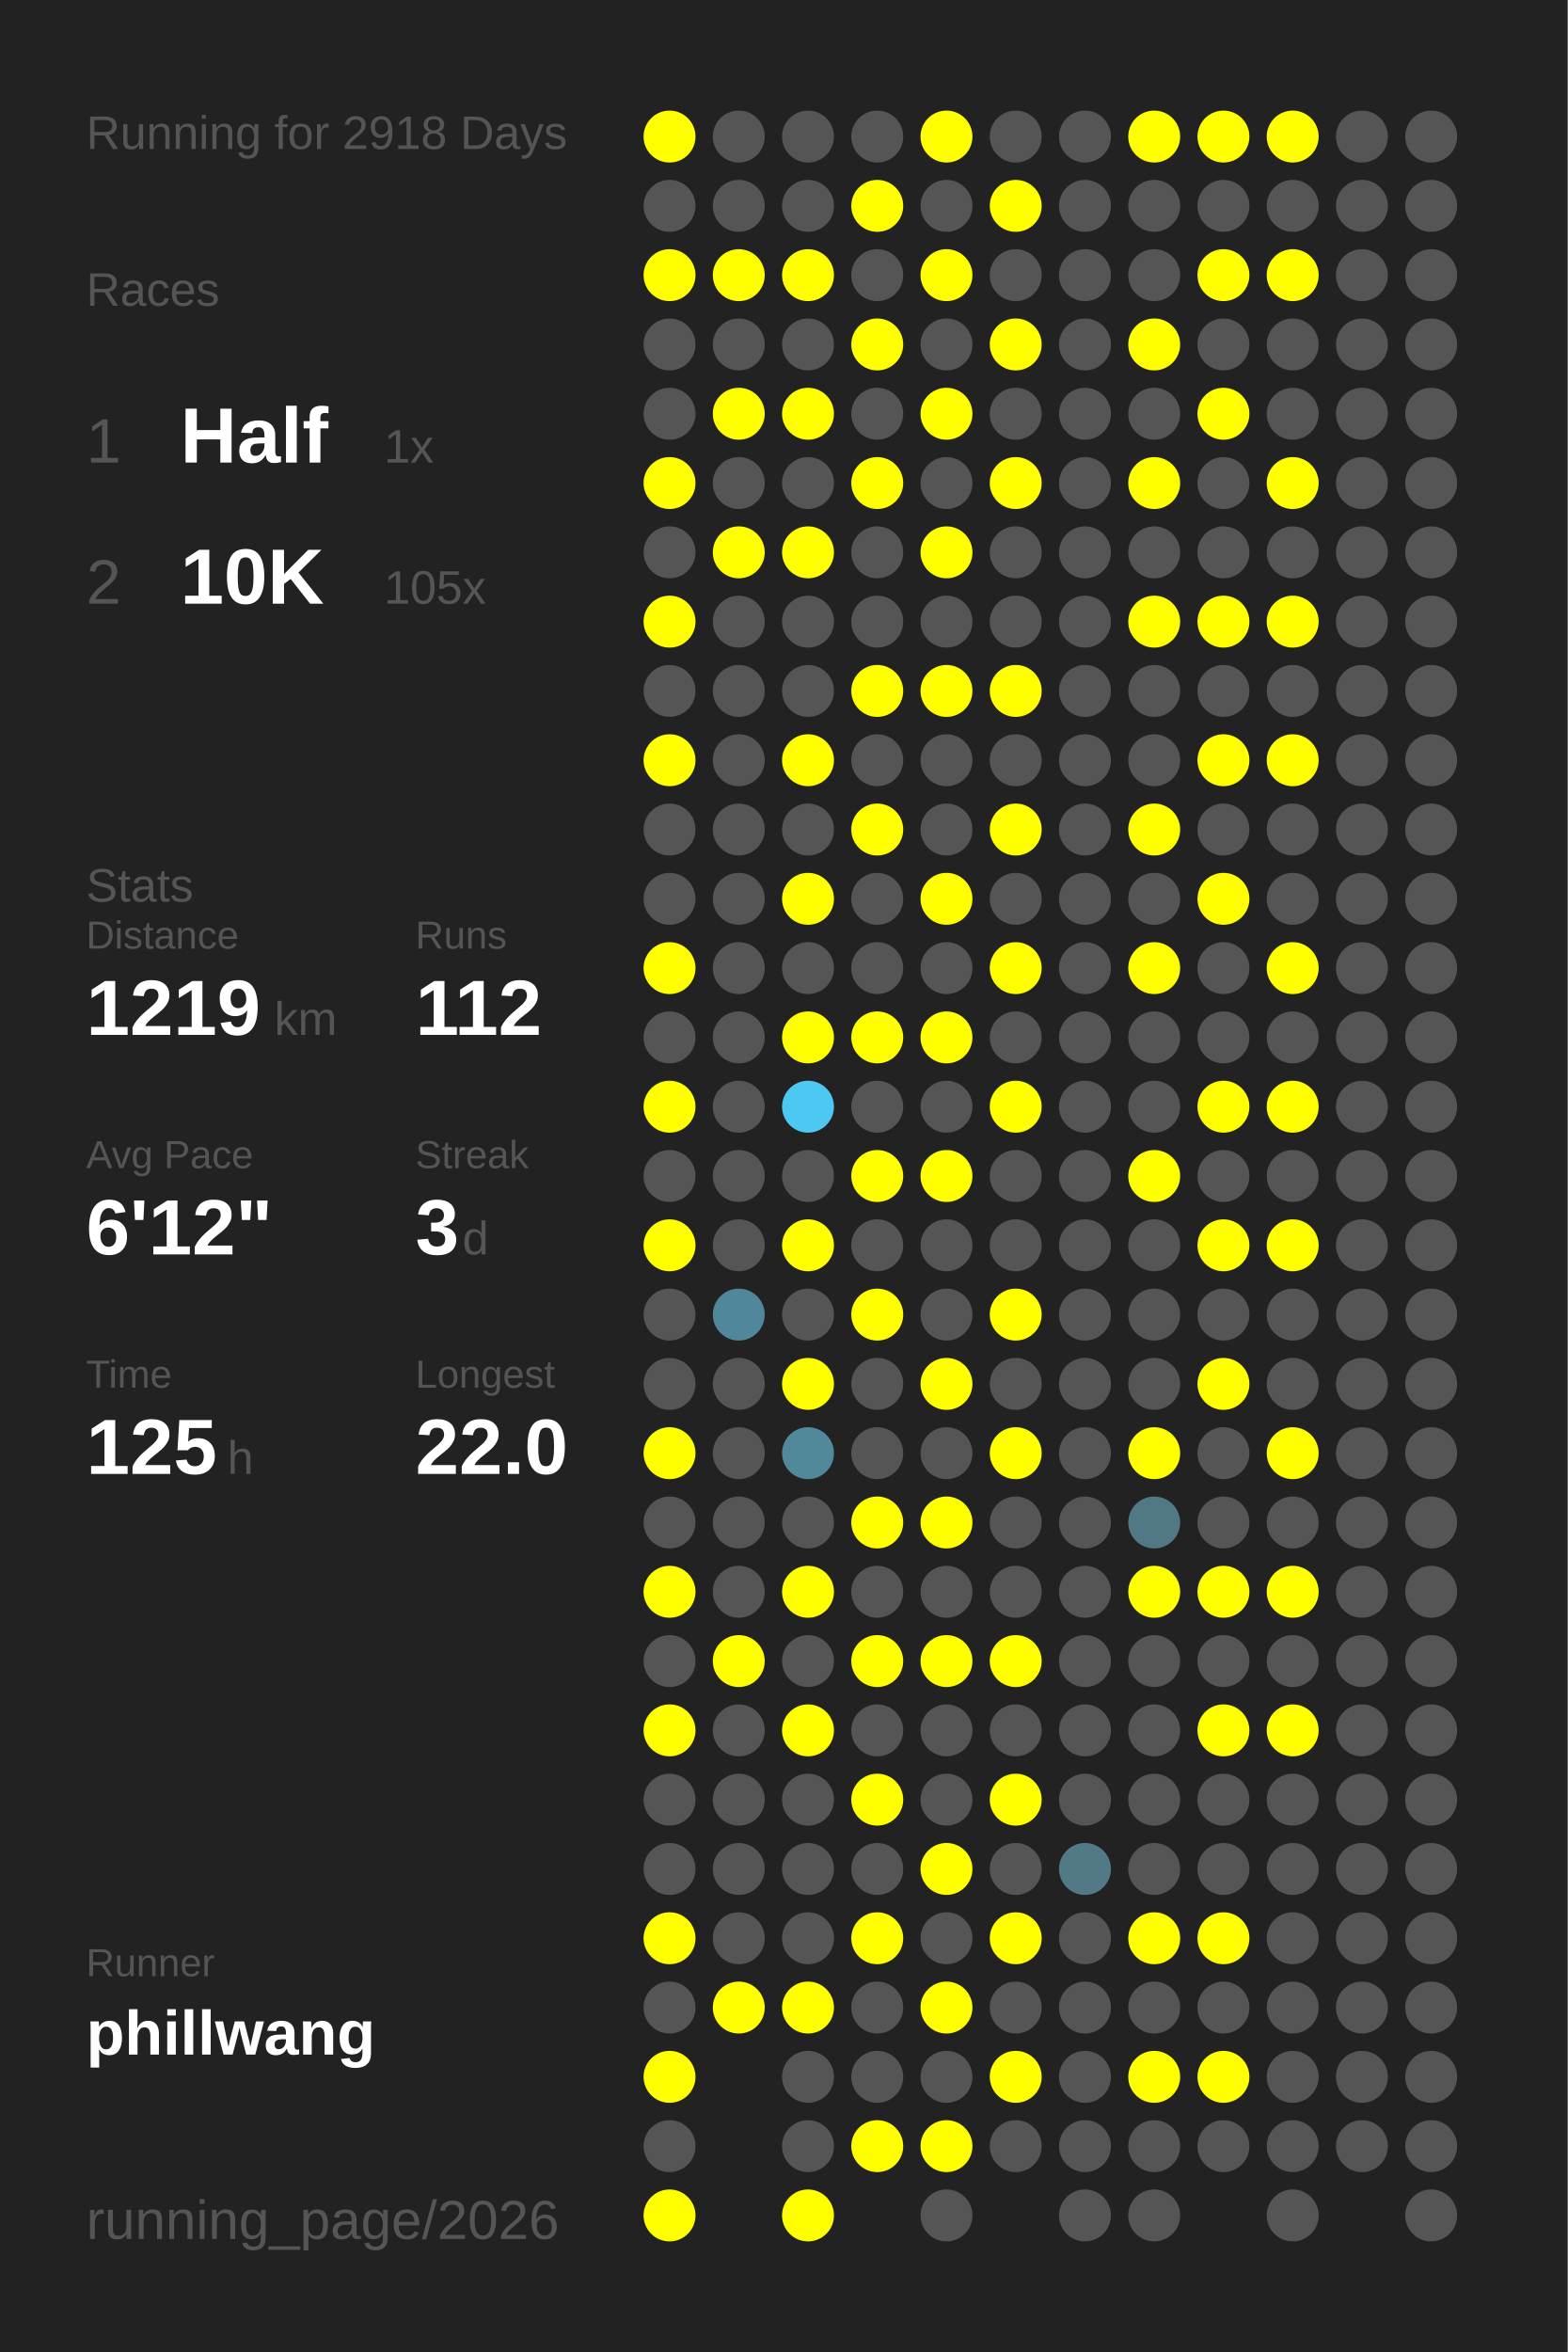
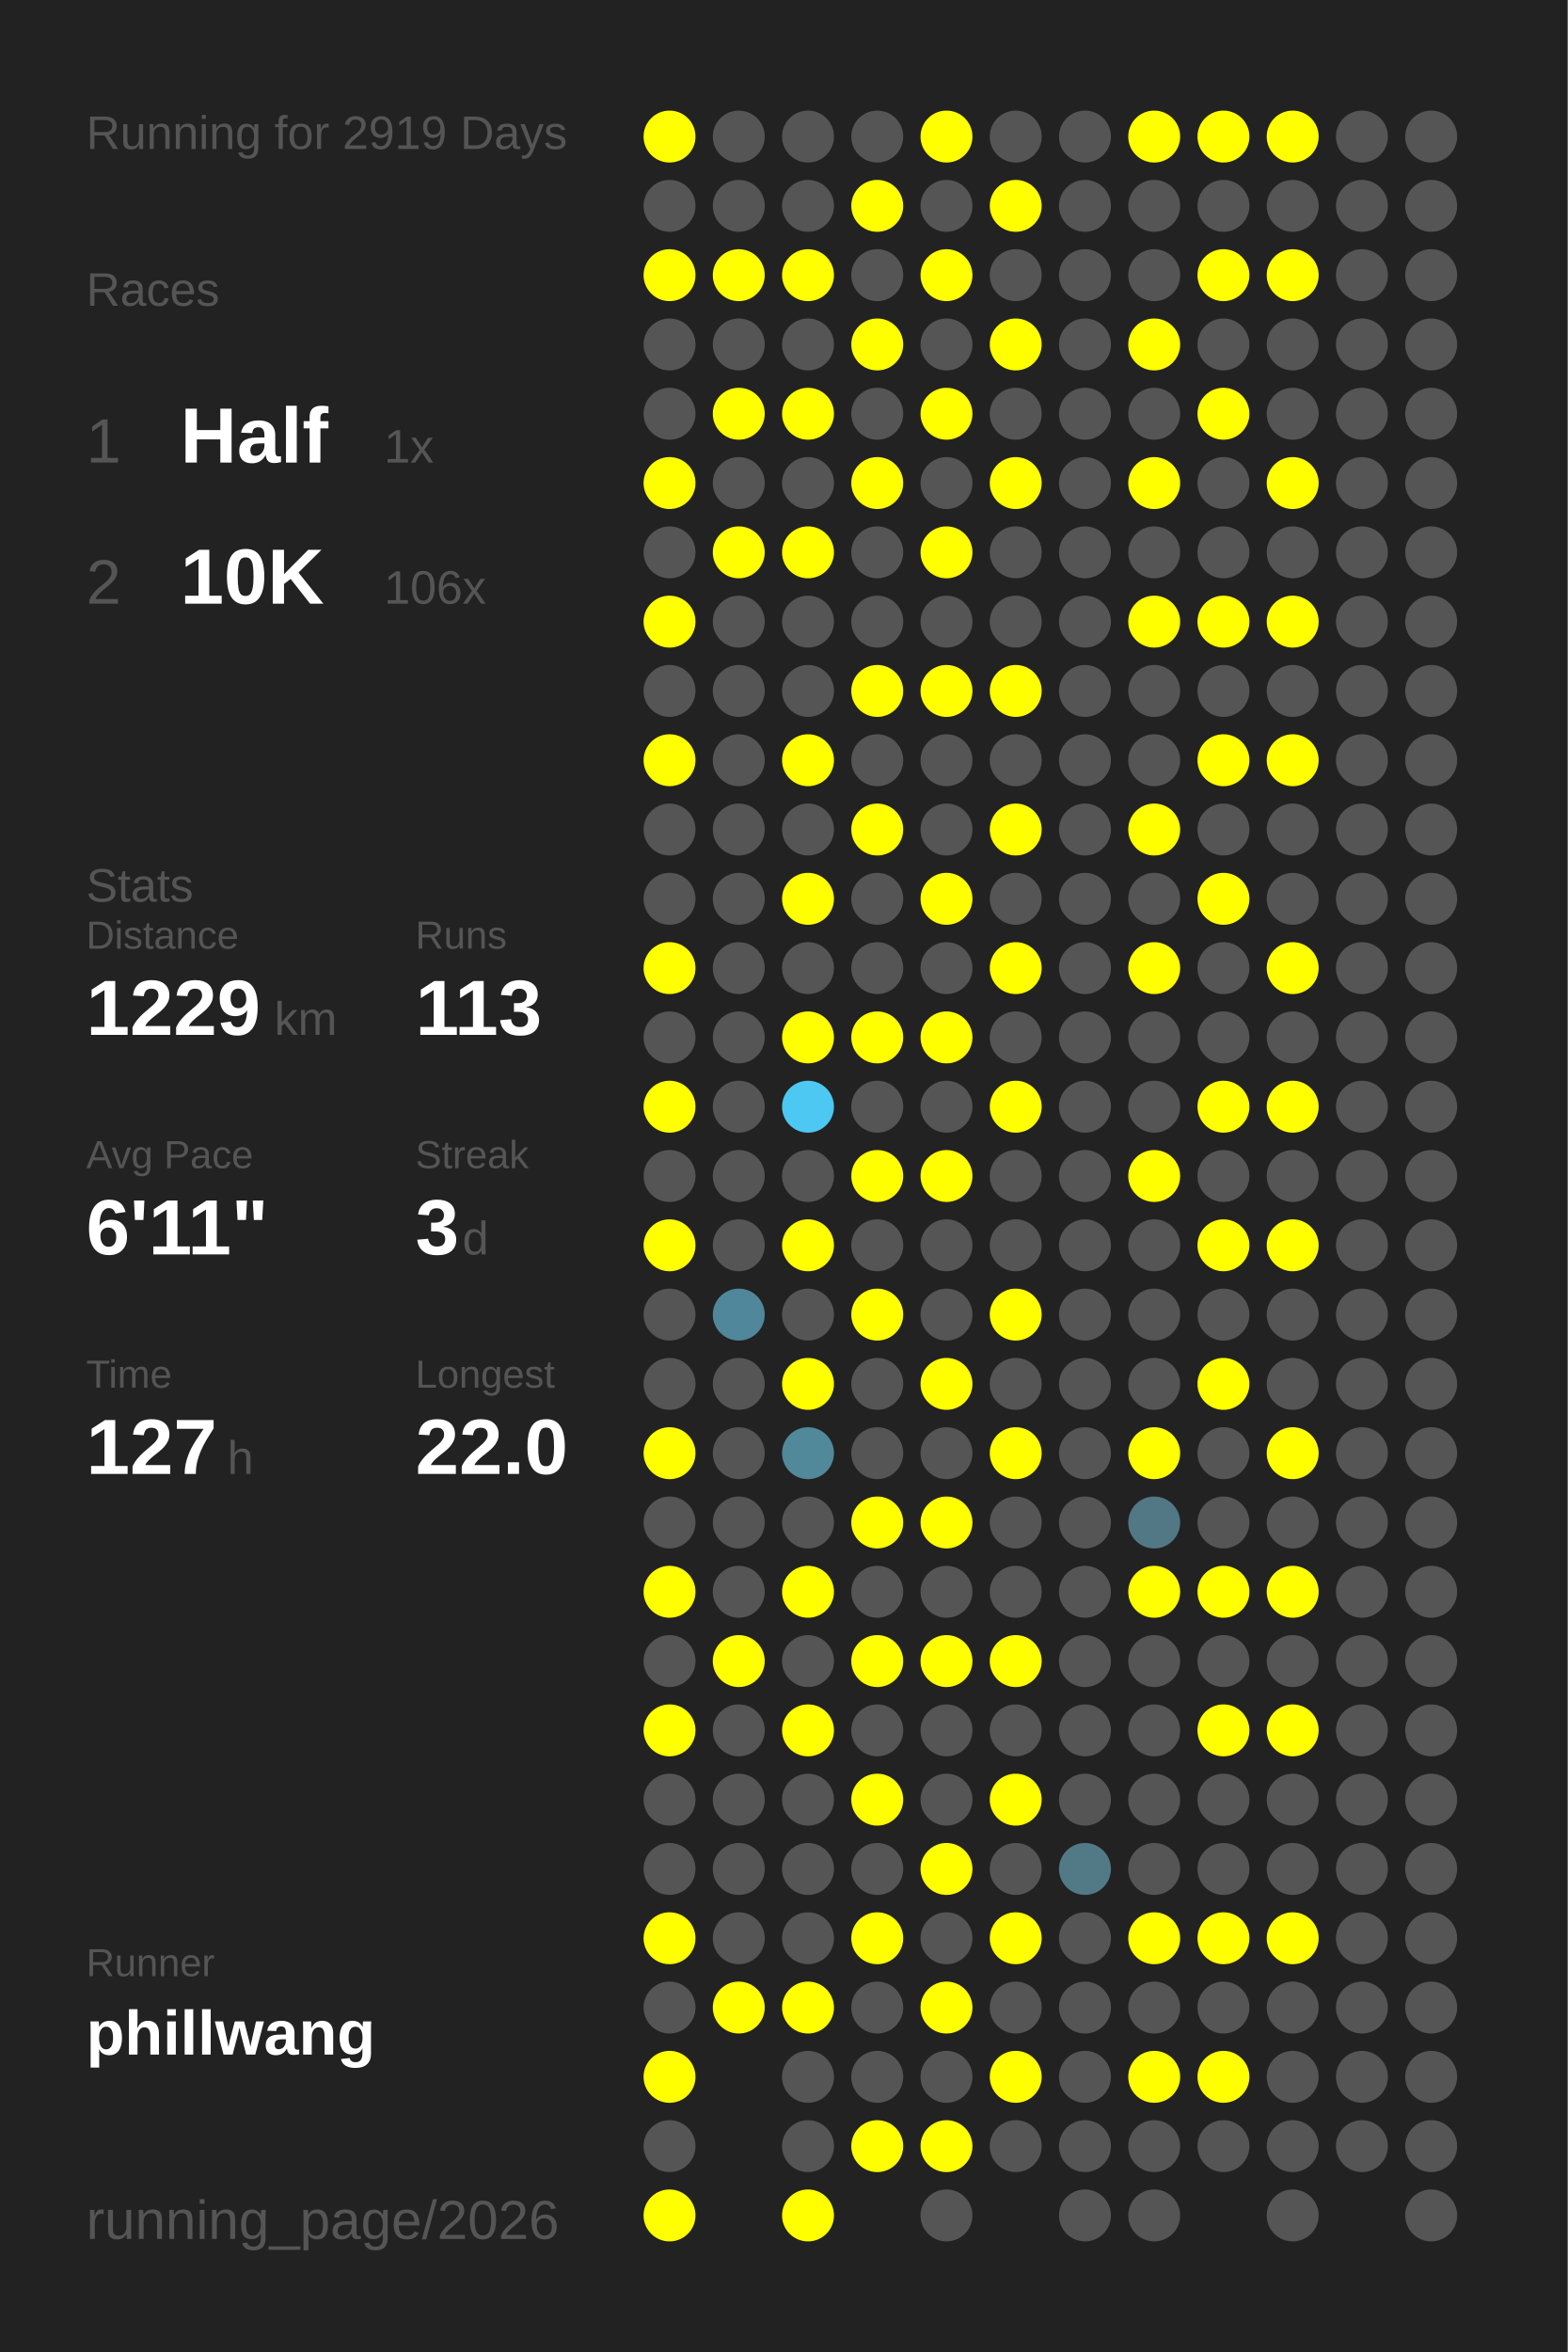
<svg xmlns="http://www.w3.org/2000/svg" baseProfile="full" height="300mm" version="1.1" viewBox="0,0,200,300" width="200mm">
  <defs />
  <rect fill="#222222" height="300" width="200" x="0" y="0" />
-   <text fill="#555555" style="font-size:6px; font-family:Arial;" x="11" y="19">Running for 2918 Days</text>
+   <text fill="#555555" style="font-size:6px; font-family:Arial;" x="11" y="19">Running for 2919 Days</text>
  <text fill="#555555" style="font-size:6px; font-family:Arial;" x="11" y="39">Races</text>
  <text fill="#555555" style="font-size:8px; font-family:Arial;" x="11" y="59">1</text>
  <text fill="#FFFFFF" style="font-size:10px; font-family:Arial; font-weight:bold;" x="23" y="59">Half</text>
  <text fill="#555555" style="font-size:6px; font-family:Arial;" x="49" y="59">1x</text>
  <text fill="#555555" style="font-size:8px; font-family:Arial;" x="11" y="77">2</text>
  <text fill="#FFFFFF" style="font-size:10px; font-family:Arial; font-weight:bold;" x="23" y="77">10K</text>
-   <text fill="#555555" style="font-size:6px; font-family:Arial;" x="49" y="77">105x</text>
+   <text fill="#555555" style="font-size:6px; font-family:Arial;" x="49" y="77">106x</text>
  <text fill="#555555" style="font-size:6px; font-family:Arial;" x="11" y="115">Stats</text>
  <text fill="#555555" style="font-size:5px; font-family:Arial;" x="11" y="121">Distance</text>
-   <text fill="#FFFFFF" style="font-size:10px; font-family:Arial; font-weight:bold;" x="11" y="132">1219</text>
+   <text fill="#FFFFFF" style="font-size:10px; font-family:Arial; font-weight:bold;" x="11" y="132">1229</text>
  <text fill="#555555" style="font-size:6px; font-family:Arial;" x="35" y="132">km</text>
  <text fill="#555555" style="font-size:5px; font-family:Arial;" x="53" y="121">Runs</text>
-   <text fill="#FFFFFF" style="font-size:10px; font-family:Arial; font-weight:bold;" x="53" y="132">112</text>
+   <text fill="#FFFFFF" style="font-size:10px; font-family:Arial; font-weight:bold;" x="53" y="132">113</text>
  <text fill="#555555" style="font-size:5px; font-family:Arial;" x="11" y="149">Avg Pace</text>
-   <text fill="#FFFFFF" style="font-size:10px; font-family:Arial; font-weight:bold;" x="11" y="160">6'12"</text>
+   <text fill="#FFFFFF" style="font-size:10px; font-family:Arial; font-weight:bold;" x="11" y="160">6'11"</text>
  <text fill="#555555" style="font-size:5px; font-family:Arial;" x="53" y="149">Streak</text>
  <text fill="#FFFFFF" style="font-size:10px; font-family:Arial; font-weight:bold;" x="53" y="160">3</text>
  <text fill="#555555" style="font-size:6px; font-family:Arial;" x="59" y="160">d</text>
  <text fill="#555555" style="font-size:5px; font-family:Arial;" x="11" y="177">Time</text>
-   <text fill="#FFFFFF" style="font-size:10px; font-family:Arial; font-weight:bold;" x="11" y="188">125</text>
+   <text fill="#FFFFFF" style="font-size:10px; font-family:Arial; font-weight:bold;" x="11" y="188">127</text>
  <text fill="#555555" style="font-size:6px; font-family:Arial;" x="29" y="188">h</text>
  <text fill="#555555" style="font-size:5px; font-family:Arial;" x="53" y="177">Longest</text>
  <text fill="#FFFFFF" style="font-size:10px; font-family:Arial; font-weight:bold;" x="53" y="188">22.0</text>
  <text fill="#555555" style="font-size:5px; font-family:Arial;" x="11" y="252.065">Runner</text>
  <text fill="#FFFFFF" style="font-size:8px; font-family:Arial; font-weight:bold;" x="11" y="262.065">phillwang</text>
  <text fill="#555555" style="font-size:7px; font-family:Arial;" x="11" y="285.581">running_page/2026</text>
  <circle cx="85.417" cy="17.419" fill="#FFFF00" r="3.312" />
  <circle cx="85.417" cy="26.258" fill="#555555" r="3.312" />
  <circle cx="85.417" cy="35.097" fill="#FFFF00" r="3.312" />
  <circle cx="85.417" cy="43.935" fill="#555555" r="3.312" />
  <circle cx="85.417" cy="52.774" fill="#555555" r="3.312" />
  <circle cx="85.417" cy="61.613" fill="#FFFF00" r="3.312" />
  <circle cx="85.417" cy="70.452" fill="#555555" r="3.312" />
  <circle cx="85.417" cy="79.29" fill="#FFFF00" r="3.312" />
  <circle cx="85.417" cy="88.129" fill="#555555" r="3.312" />
  <circle cx="85.417" cy="96.968" fill="#FFFF00" r="3.312" />
  <circle cx="85.417" cy="105.806" fill="#555555" r="3.312" />
  <circle cx="85.417" cy="114.645" fill="#555555" r="3.312" />
  <circle cx="85.417" cy="123.484" fill="#FFFF00" r="3.312" />
  <circle cx="85.417" cy="132.323" fill="#555555" r="3.312" />
  <circle cx="85.417" cy="141.161" fill="#FFFF00" r="3.312" />
  <circle cx="85.417" cy="150" fill="#555555" r="3.312" />
  <circle cx="85.417" cy="158.839" fill="#FFFF00" r="3.312" />
  <circle cx="85.417" cy="167.677" fill="#555555" r="3.312" />
  <circle cx="85.417" cy="176.516" fill="#555555" r="3.312" />
  <circle cx="85.417" cy="185.355" fill="#FFFF00" r="3.312" />
  <circle cx="85.417" cy="194.194" fill="#555555" r="3.312" />
  <circle cx="85.417" cy="203.032" fill="#FFFF00" r="3.312" />
  <circle cx="85.417" cy="211.871" fill="#555555" r="3.312" />
  <circle cx="85.417" cy="220.71" fill="#FFFF00" r="3.312" />
  <circle cx="85.417" cy="229.548" fill="#555555" r="3.312" />
  <circle cx="85.417" cy="238.387" fill="#555555" r="3.312" />
  <circle cx="85.417" cy="247.226" fill="#FFFF00" r="3.312" />
  <circle cx="85.417" cy="256.065" fill="#555555" r="3.312" />
  <circle cx="85.417" cy="264.903" fill="#FFFF00" r="3.312" />
  <circle cx="85.417" cy="273.742" fill="#555555" r="3.312" />
  <circle cx="85.417" cy="282.581" fill="#FFFF00" r="3.312" />
  <circle cx="94.25" cy="17.419" fill="#555555" r="3.312" />
  <circle cx="94.25" cy="26.258" fill="#555555" r="3.312" />
  <circle cx="94.25" cy="35.097" fill="#FFFF00" r="3.312" />
  <circle cx="94.25" cy="43.935" fill="#555555" r="3.312" />
  <circle cx="94.25" cy="52.774" fill="#FFFF00" r="3.312" />
  <circle cx="94.25" cy="61.613" fill="#555555" r="3.312" />
  <circle cx="94.25" cy="70.452" fill="#FFFF00" r="3.312" />
  <circle cx="94.25" cy="79.29" fill="#555555" r="3.312" />
  <circle cx="94.25" cy="88.129" fill="#555555" r="3.312" />
  <circle cx="94.25" cy="96.968" fill="#555555" r="3.312" />
  <circle cx="94.25" cy="105.806" fill="#555555" r="3.312" />
  <circle cx="94.25" cy="114.645" fill="#555555" r="3.312" />
  <circle cx="94.25" cy="123.484" fill="#555555" r="3.312" />
  <circle cx="94.25" cy="132.323" fill="#555555" r="3.312" />
  <circle cx="94.25" cy="141.161" fill="#555555" r="3.312" />
  <circle cx="94.25" cy="150" fill="#555555" r="3.312" />
  <circle cx="94.25" cy="158.839" fill="#555555" r="3.312" />
  <circle cx="94.25" cy="167.677" fill="#51879a" r="3.312" />
  <circle cx="94.25" cy="176.516" fill="#555555" r="3.312" />
  <circle cx="94.25" cy="185.355" fill="#555555" r="3.312" />
  <circle cx="94.25" cy="194.194" fill="#555555" r="3.312" />
  <circle cx="94.25" cy="203.032" fill="#555555" r="3.312" />
  <circle cx="94.25" cy="211.871" fill="#FFFF00" r="3.312" />
  <circle cx="94.25" cy="220.71" fill="#555555" r="3.312" />
  <circle cx="94.25" cy="229.548" fill="#555555" r="3.312" />
  <circle cx="94.25" cy="238.387" fill="#555555" r="3.312" />
  <circle cx="94.25" cy="247.226" fill="#555555" r="3.312" />
  <circle cx="94.25" cy="256.065" fill="#FFFF00" r="3.312" />
  <circle cx="103.083" cy="17.419" fill="#555555" r="3.312" />
  <circle cx="103.083" cy="26.258" fill="#555555" r="3.312" />
  <circle cx="103.083" cy="35.097" fill="#FFFF00" r="3.312" />
  <circle cx="103.083" cy="43.935" fill="#555555" r="3.312" />
  <circle cx="103.083" cy="52.774" fill="#FFFF00" r="3.312" />
  <circle cx="103.083" cy="61.613" fill="#555555" r="3.312" />
  <circle cx="103.083" cy="70.452" fill="#FFFF00" r="3.312" />
  <circle cx="103.083" cy="79.29" fill="#555555" r="3.312" />
  <circle cx="103.083" cy="88.129" fill="#555555" r="3.312" />
  <circle cx="103.083" cy="96.968" fill="#FFFF00" r="3.312" />
  <circle cx="103.083" cy="105.806" fill="#555555" r="3.312" />
  <circle cx="103.083" cy="114.645" fill="#FFFF00" r="3.312" />
  <circle cx="103.083" cy="123.484" fill="#555555" r="3.312" />
  <circle cx="103.083" cy="132.323" fill="#FFFF00" r="3.312" />
  <circle cx="103.083" cy="141.161" fill="#4dc8f2" r="3.312" />
  <circle cx="103.083" cy="150" fill="#555555" r="3.312" />
  <circle cx="103.083" cy="158.839" fill="#FFFF00" r="3.312" />
  <circle cx="103.083" cy="167.677" fill="#555555" r="3.312" />
  <circle cx="103.083" cy="176.516" fill="#FFFF00" r="3.312" />
  <circle cx="103.083" cy="185.355" fill="#51899b" r="3.312" />
  <circle cx="103.083" cy="194.194" fill="#555555" r="3.312" />
  <circle cx="103.083" cy="203.032" fill="#FFFF00" r="3.312" />
  <circle cx="103.083" cy="211.871" fill="#555555" r="3.312" />
  <circle cx="103.083" cy="220.71" fill="#FFFF00" r="3.312" />
  <circle cx="103.083" cy="229.548" fill="#555555" r="3.312" />
  <circle cx="103.083" cy="238.387" fill="#555555" r="3.312" />
  <circle cx="103.083" cy="247.226" fill="#555555" r="3.312" />
  <circle cx="103.083" cy="256.065" fill="#FFFF00" r="3.312" />
  <circle cx="103.083" cy="264.903" fill="#555555" r="3.312" />
  <circle cx="103.083" cy="273.742" fill="#555555" r="3.312" />
  <circle cx="103.083" cy="282.581" fill="#FFFF00" r="3.312" />
  <circle cx="111.917" cy="17.419" fill="#555555" r="3.312" />
  <circle cx="111.917" cy="26.258" fill="#FFFF00" r="3.312" />
  <circle cx="111.917" cy="35.097" fill="#555555" r="3.312" />
  <circle cx="111.917" cy="43.935" fill="#FFFF00" r="3.312" />
  <circle cx="111.917" cy="52.774" fill="#555555" r="3.312" />
  <circle cx="111.917" cy="61.613" fill="#FFFF00" r="3.312" />
  <circle cx="111.917" cy="70.452" fill="#555555" r="3.312" />
  <circle cx="111.917" cy="79.29" fill="#555555" r="3.312" />
  <circle cx="111.917" cy="88.129" fill="#FFFF00" r="3.312" />
  <circle cx="111.917" cy="96.968" fill="#555555" r="3.312" />
  <circle cx="111.917" cy="105.806" fill="#FFFF00" r="3.312" />
  <circle cx="111.917" cy="114.645" fill="#555555" r="3.312" />
  <circle cx="111.917" cy="123.484" fill="#555555" r="3.312" />
  <circle cx="111.917" cy="132.323" fill="#FFFF00" r="3.312" />
  <circle cx="111.917" cy="141.161" fill="#555555" r="3.312" />
  <circle cx="111.917" cy="150" fill="#FFFF00" r="3.312" />
  <circle cx="111.917" cy="158.839" fill="#555555" r="3.312" />
  <circle cx="111.917" cy="167.677" fill="#FFFF00" r="3.312" />
  <circle cx="111.917" cy="176.516" fill="#555555" r="3.312" />
  <circle cx="111.917" cy="185.355" fill="#555555" r="3.312" />
  <circle cx="111.917" cy="194.194" fill="#FFFF00" r="3.312" />
  <circle cx="111.917" cy="203.032" fill="#555555" r="3.312" />
  <circle cx="111.917" cy="211.871" fill="#FFFF00" r="3.312" />
  <circle cx="111.917" cy="220.71" fill="#555555" r="3.312" />
  <circle cx="111.917" cy="229.548" fill="#FFFF00" r="3.312" />
  <circle cx="111.917" cy="238.387" fill="#555555" r="3.312" />
  <circle cx="111.917" cy="247.226" fill="#FFFF00" r="3.312" />
  <circle cx="111.917" cy="256.065" fill="#555555" r="3.312" />
  <circle cx="111.917" cy="264.903" fill="#555555" r="3.312" />
  <circle cx="111.917" cy="273.742" fill="#FFFF00" r="3.312" />
  <circle cx="120.75" cy="17.419" fill="#FFFF00" r="3.312" />
  <circle cx="120.75" cy="26.258" fill="#555555" r="3.312" />
  <circle cx="120.75" cy="35.097" fill="#FFFF00" r="3.312" />
  <circle cx="120.75" cy="43.935" fill="#555555" r="3.312" />
  <circle cx="120.75" cy="52.774" fill="#FFFF00" r="3.312" />
  <circle cx="120.75" cy="61.613" fill="#555555" r="3.312" />
  <circle cx="120.75" cy="70.452" fill="#FFFF00" r="3.312" />
  <circle cx="120.75" cy="79.29" fill="#555555" r="3.312" />
  <circle cx="120.75" cy="88.129" fill="#FFFF00" r="3.312" />
  <circle cx="120.75" cy="96.968" fill="#555555" r="3.312" />
  <circle cx="120.75" cy="105.806" fill="#555555" r="3.312" />
  <circle cx="120.75" cy="114.645" fill="#FFFF00" r="3.312" />
  <circle cx="120.75" cy="123.484" fill="#555555" r="3.312" />
  <circle cx="120.75" cy="132.323" fill="#FFFF00" r="3.312" />
  <circle cx="120.75" cy="141.161" fill="#555555" r="3.312" />
  <circle cx="120.75" cy="150" fill="#FFFF00" r="3.312" />
  <circle cx="120.75" cy="158.839" fill="#555555" r="3.312" />
  <circle cx="120.75" cy="167.677" fill="#555555" r="3.312" />
  <circle cx="120.75" cy="176.516" fill="#FFFF00" r="3.312" />
  <circle cx="120.75" cy="185.355" fill="#555555" r="3.312" />
  <circle cx="120.75" cy="194.194" fill="#FFFF00" r="3.312" />
  <circle cx="120.75" cy="203.032" fill="#555555" r="3.312" />
  <circle cx="120.75" cy="211.871" fill="#FFFF00" r="3.312" />
  <circle cx="120.75" cy="220.71" fill="#555555" r="3.312" />
  <circle cx="120.75" cy="229.548" fill="#555555" r="3.312" />
  <circle cx="120.75" cy="238.387" fill="#FFFF00" r="3.312" />
  <circle cx="120.75" cy="247.226" fill="#555555" r="3.312" />
  <circle cx="120.75" cy="256.065" fill="#FFFF00" r="3.312" />
  <circle cx="120.75" cy="264.903" fill="#555555" r="3.312" />
  <circle cx="120.75" cy="273.742" fill="#FFFF00" r="3.312" />
  <circle cx="120.75" cy="282.581" fill="#555555" r="3.312" />
  <circle cx="129.583" cy="17.419" fill="#555555" r="3.312" />
  <circle cx="129.583" cy="26.258" fill="#FFFF00" r="3.312" />
  <circle cx="129.583" cy="35.097" fill="#555555" r="3.312" />
  <circle cx="129.583" cy="43.935" fill="#FFFF00" r="3.312" />
  <circle cx="129.583" cy="52.774" fill="#555555" r="3.312" />
  <circle cx="129.583" cy="61.613" fill="#FFFF00" r="3.312" />
  <circle cx="129.583" cy="70.452" fill="#555555" r="3.312" />
  <circle cx="129.583" cy="79.29" fill="#555555" r="3.312" />
  <circle cx="129.583" cy="88.129" fill="#FFFF00" r="3.312" />
  <circle cx="129.583" cy="96.968" fill="#555555" r="3.312" />
  <circle cx="129.583" cy="105.806" fill="#FFFF00" r="3.312" />
  <circle cx="129.583" cy="114.645" fill="#555555" r="3.312" />
  <circle cx="129.583" cy="123.484" fill="#FFFF00" r="3.312" />
  <circle cx="129.583" cy="132.323" fill="#555555" r="3.312" />
  <circle cx="129.583" cy="141.161" fill="#FFFF00" r="3.312" />
  <circle cx="129.583" cy="150" fill="#555555" r="3.312" />
  <circle cx="129.583" cy="158.839" fill="#555555" r="3.312" />
  <circle cx="129.583" cy="167.677" fill="#FFFF00" r="3.312" />
  <circle cx="129.583" cy="176.516" fill="#555555" r="3.312" />
  <circle cx="129.583" cy="185.355" fill="#FFFF00" r="3.312" />
  <circle cx="129.583" cy="194.194" fill="#555555" r="3.312" />
  <circle cx="129.583" cy="203.032" fill="#555555" r="3.312" />
  <circle cx="129.583" cy="211.871" fill="#FFFF00" r="3.312" />
  <circle cx="129.583" cy="220.71" fill="#555555" r="3.312" />
  <circle cx="129.583" cy="229.548" fill="#FFFF00" r="3.312" />
  <circle cx="129.583" cy="238.387" fill="#555555" r="3.312" />
  <circle cx="129.583" cy="247.226" fill="#FFFF00" r="3.312" />
  <circle cx="129.583" cy="256.065" fill="#555555" r="3.312" />
  <circle cx="129.583" cy="264.903" fill="#FFFF00" r="3.312" />
  <circle cx="129.583" cy="273.742" fill="#555555" r="3.312" />
  <circle cx="138.417" cy="17.419" fill="#555555" r="3.312" />
  <circle cx="138.417" cy="26.258" fill="#555555" r="3.312" />
  <circle cx="138.417" cy="35.097" fill="#555555" r="3.312" />
  <circle cx="138.417" cy="43.935" fill="#555555" r="3.312" />
  <circle cx="138.417" cy="52.774" fill="#555555" r="3.312" />
  <circle cx="138.417" cy="61.613" fill="#555555" r="3.312" />
  <circle cx="138.417" cy="70.452" fill="#555555" r="3.312" />
  <circle cx="138.417" cy="79.29" fill="#555555" r="3.312" />
  <circle cx="138.417" cy="88.129" fill="#555555" r="3.312" />
  <circle cx="138.417" cy="96.968" fill="#555555" r="3.312" />
  <circle cx="138.417" cy="105.806" fill="#555555" r="3.312" />
  <circle cx="138.417" cy="114.645" fill="#555555" r="3.312" />
  <circle cx="138.417" cy="123.484" fill="#555555" r="3.312" />
  <circle cx="138.417" cy="132.323" fill="#555555" r="3.312" />
  <circle cx="138.417" cy="141.161" fill="#555555" r="3.312" />
  <circle cx="138.417" cy="150" fill="#555555" r="3.312" />
  <circle cx="138.417" cy="158.839" fill="#555555" r="3.312" />
  <circle cx="138.417" cy="167.677" fill="#555555" r="3.312" />
  <circle cx="138.417" cy="176.516" fill="#555555" r="3.312" />
  <circle cx="138.417" cy="185.355" fill="#555555" r="3.312" />
  <circle cx="138.417" cy="194.194" fill="#555555" r="3.312" />
  <circle cx="138.417" cy="203.032" fill="#555555" r="3.312" />
  <circle cx="138.417" cy="211.871" fill="#555555" r="3.312" />
  <circle cx="138.417" cy="220.71" fill="#555555" r="3.312" />
  <circle cx="138.417" cy="229.548" fill="#555555" r="3.312" />
  <circle cx="138.417" cy="238.387" fill="#527986" r="3.312" />
  <circle cx="138.417" cy="247.226" fill="#555555" r="3.312" />
  <circle cx="138.417" cy="256.065" fill="#555555" r="3.312" />
  <circle cx="138.417" cy="264.903" fill="#555555" r="3.312" />
  <circle cx="138.417" cy="273.742" fill="#555555" r="3.312" />
  <circle cx="138.417" cy="282.581" fill="#555555" r="3.312" />
  <circle cx="147.25" cy="17.419" fill="#FFFF00" r="3.312" />
  <circle cx="147.25" cy="26.258" fill="#555555" r="3.312" />
  <circle cx="147.25" cy="35.097" fill="#555555" r="3.312" />
  <circle cx="147.25" cy="43.935" fill="#FFFF00" r="3.312" />
  <circle cx="147.25" cy="52.774" fill="#555555" r="3.312" />
  <circle cx="147.25" cy="61.613" fill="#FFFF00" r="3.312" />
  <circle cx="147.25" cy="70.452" fill="#555555" r="3.312" />
  <circle cx="147.25" cy="79.29" fill="#FFFF00" r="3.312" />
  <circle cx="147.25" cy="88.129" fill="#555555" r="3.312" />
  <circle cx="147.25" cy="96.968" fill="#555555" r="3.312" />
  <circle cx="147.25" cy="105.806" fill="#FFFF00" r="3.312" />
  <circle cx="147.25" cy="114.645" fill="#555555" r="3.312" />
  <circle cx="147.25" cy="123.484" fill="#FFFF00" r="3.312" />
  <circle cx="147.25" cy="132.323" fill="#555555" r="3.312" />
  <circle cx="147.25" cy="141.161" fill="#555555" r="3.312" />
  <circle cx="147.25" cy="150" fill="#FFFF00" r="3.312" />
  <circle cx="147.25" cy="158.839" fill="#555555" r="3.312" />
  <circle cx="147.25" cy="167.677" fill="#555555" r="3.312" />
  <circle cx="147.25" cy="176.516" fill="#555555" r="3.312" />
  <circle cx="147.25" cy="185.355" fill="#FFFF00" r="3.312" />
  <circle cx="147.25" cy="194.194" fill="#527885" r="3.312" />
  <circle cx="147.25" cy="203.032" fill="#FFFF00" r="3.312" />
  <circle cx="147.25" cy="211.871" fill="#555555" r="3.312" />
  <circle cx="147.25" cy="220.71" fill="#555555" r="3.312" />
  <circle cx="147.25" cy="229.548" fill="#555555" r="3.312" />
  <circle cx="147.25" cy="238.387" fill="#555555" r="3.312" />
  <circle cx="147.25" cy="247.226" fill="#FFFF00" r="3.312" />
  <circle cx="147.25" cy="256.065" fill="#555555" r="3.312" />
  <circle cx="147.25" cy="264.903" fill="#FFFF00" r="3.312" />
  <circle cx="147.25" cy="273.742" fill="#555555" r="3.312" />
  <circle cx="147.25" cy="282.581" fill="#555555" r="3.312" />
  <circle cx="156.083" cy="17.419" fill="#FFFF00" r="3.312" />
  <circle cx="156.083" cy="26.258" fill="#555555" r="3.312" />
  <circle cx="156.083" cy="35.097" fill="#FFFF00" r="3.312" />
  <circle cx="156.083" cy="43.935" fill="#555555" r="3.312" />
  <circle cx="156.083" cy="52.774" fill="#FFFF00" r="3.312" />
  <circle cx="156.083" cy="61.613" fill="#555555" r="3.312" />
  <circle cx="156.083" cy="70.452" fill="#555555" r="3.312" />
  <circle cx="156.083" cy="79.29" fill="#FFFF00" r="3.312" />
  <circle cx="156.083" cy="88.129" fill="#555555" r="3.312" />
  <circle cx="156.083" cy="96.968" fill="#FFFF00" r="3.312" />
  <circle cx="156.083" cy="105.806" fill="#555555" r="3.312" />
  <circle cx="156.083" cy="114.645" fill="#FFFF00" r="3.312" />
  <circle cx="156.083" cy="123.484" fill="#555555" r="3.312" />
  <circle cx="156.083" cy="132.323" fill="#555555" r="3.312" />
  <circle cx="156.083" cy="141.161" fill="#FFFF00" r="3.312" />
  <circle cx="156.083" cy="150" fill="#555555" r="3.312" />
  <circle cx="156.083" cy="158.839" fill="#FFFF00" r="3.312" />
  <circle cx="156.083" cy="167.677" fill="#555555" r="3.312" />
  <circle cx="156.083" cy="176.516" fill="#FFFF00" r="3.312" />
  <circle cx="156.083" cy="185.355" fill="#555555" r="3.312" />
  <circle cx="156.083" cy="194.194" fill="#555555" r="3.312" />
  <circle cx="156.083" cy="203.032" fill="#FFFF00" r="3.312" />
  <circle cx="156.083" cy="211.871" fill="#555555" r="3.312" />
  <circle cx="156.083" cy="220.71" fill="#FFFF00" r="3.312" />
  <circle cx="156.083" cy="229.548" fill="#555555" r="3.312" />
  <circle cx="156.083" cy="238.387" fill="#555555" r="3.312" />
  <circle cx="156.083" cy="247.226" fill="#FFFF00" r="3.312" />
  <circle cx="156.083" cy="256.065" fill="#555555" r="3.312" />
  <circle cx="156.083" cy="264.903" fill="#FFFF00" r="3.312" />
  <circle cx="156.083" cy="273.742" fill="#555555" r="3.312" />
  <circle cx="164.917" cy="17.419" fill="#FFFF00" r="3.312" />
  <circle cx="164.917" cy="26.258" fill="#555555" r="3.312" />
  <circle cx="164.917" cy="35.097" fill="#FFFF00" r="3.312" />
  <circle cx="164.917" cy="43.935" fill="#555555" r="3.312" />
  <circle cx="164.917" cy="52.774" fill="#555555" r="3.312" />
  <circle cx="164.917" cy="61.613" fill="#FFFF00" r="3.312" />
  <circle cx="164.917" cy="70.452" fill="#555555" r="3.312" />
  <circle cx="164.917" cy="79.29" fill="#FFFF00" r="3.312" />
  <circle cx="164.917" cy="88.129" fill="#555555" r="3.312" />
  <circle cx="164.917" cy="96.968" fill="#FFFF00" r="3.312" />
  <circle cx="164.917" cy="105.806" fill="#555555" r="3.312" />
  <circle cx="164.917" cy="114.645" fill="#555555" r="3.312" />
  <circle cx="164.917" cy="123.484" fill="#FFFF00" r="3.312" />
  <circle cx="164.917" cy="132.323" fill="#555555" r="3.312" />
  <circle cx="164.917" cy="141.161" fill="#FFFF00" r="3.312" />
  <circle cx="164.917" cy="150" fill="#555555" r="3.312" />
  <circle cx="164.917" cy="158.839" fill="#FFFF00" r="3.312" />
  <circle cx="164.917" cy="167.677" fill="#555555" r="3.312" />
  <circle cx="164.917" cy="176.516" fill="#555555" r="3.312" />
  <circle cx="164.917" cy="185.355" fill="#FFFF00" r="3.312" />
  <circle cx="164.917" cy="194.194" fill="#555555" r="3.312" />
  <circle cx="164.917" cy="203.032" fill="#FFFF00" r="3.312" />
  <circle cx="164.917" cy="211.871" fill="#555555" r="3.312" />
  <circle cx="164.917" cy="220.71" fill="#FFFF00" r="3.312" />
  <circle cx="164.917" cy="229.548" fill="#555555" r="3.312" />
  <circle cx="164.917" cy="238.387" fill="#555555" r="3.312" />
-   <circle cx="164.917" cy="247.226" fill="#555555" r="3.312" />
+   <circle cx="164.917" cy="247.226" fill="#FFFF00" r="3.312" />
  <circle cx="164.917" cy="256.065" fill="#555555" r="3.312" />
  <circle cx="164.917" cy="264.903" fill="#555555" r="3.312" />
  <circle cx="164.917" cy="273.742" fill="#555555" r="3.312" />
  <circle cx="164.917" cy="282.581" fill="#555555" r="3.312" />
  <circle cx="173.75" cy="17.419" fill="#555555" r="3.312" />
  <circle cx="173.75" cy="26.258" fill="#555555" r="3.312" />
  <circle cx="173.75" cy="35.097" fill="#555555" r="3.312" />
  <circle cx="173.75" cy="43.935" fill="#555555" r="3.312" />
  <circle cx="173.75" cy="52.774" fill="#555555" r="3.312" />
  <circle cx="173.75" cy="61.613" fill="#555555" r="3.312" />
  <circle cx="173.75" cy="70.452" fill="#555555" r="3.312" />
  <circle cx="173.75" cy="79.29" fill="#555555" r="3.312" />
  <circle cx="173.75" cy="88.129" fill="#555555" r="3.312" />
  <circle cx="173.75" cy="96.968" fill="#555555" r="3.312" />
  <circle cx="173.75" cy="105.806" fill="#555555" r="3.312" />
  <circle cx="173.75" cy="114.645" fill="#555555" r="3.312" />
  <circle cx="173.75" cy="123.484" fill="#555555" r="3.312" />
  <circle cx="173.75" cy="132.323" fill="#555555" r="3.312" />
  <circle cx="173.75" cy="141.161" fill="#555555" r="3.312" />
  <circle cx="173.75" cy="150" fill="#555555" r="3.312" />
  <circle cx="173.75" cy="158.839" fill="#555555" r="3.312" />
  <circle cx="173.75" cy="167.677" fill="#555555" r="3.312" />
  <circle cx="173.75" cy="176.516" fill="#555555" r="3.312" />
  <circle cx="173.75" cy="185.355" fill="#555555" r="3.312" />
  <circle cx="173.75" cy="194.194" fill="#555555" r="3.312" />
  <circle cx="173.75" cy="203.032" fill="#555555" r="3.312" />
  <circle cx="173.75" cy="211.871" fill="#555555" r="3.312" />
  <circle cx="173.75" cy="220.71" fill="#555555" r="3.312" />
  <circle cx="173.75" cy="229.548" fill="#555555" r="3.312" />
  <circle cx="173.75" cy="238.387" fill="#555555" r="3.312" />
  <circle cx="173.75" cy="247.226" fill="#555555" r="3.312" />
  <circle cx="173.75" cy="256.065" fill="#555555" r="3.312" />
  <circle cx="173.75" cy="264.903" fill="#555555" r="3.312" />
  <circle cx="173.75" cy="273.742" fill="#555555" r="3.312" />
  <circle cx="182.583" cy="17.419" fill="#555555" r="3.312" />
  <circle cx="182.583" cy="26.258" fill="#555555" r="3.312" />
  <circle cx="182.583" cy="35.097" fill="#555555" r="3.312" />
  <circle cx="182.583" cy="43.935" fill="#555555" r="3.312" />
  <circle cx="182.583" cy="52.774" fill="#555555" r="3.312" />
  <circle cx="182.583" cy="61.613" fill="#555555" r="3.312" />
  <circle cx="182.583" cy="70.452" fill="#555555" r="3.312" />
  <circle cx="182.583" cy="79.29" fill="#555555" r="3.312" />
  <circle cx="182.583" cy="88.129" fill="#555555" r="3.312" />
  <circle cx="182.583" cy="96.968" fill="#555555" r="3.312" />
  <circle cx="182.583" cy="105.806" fill="#555555" r="3.312" />
  <circle cx="182.583" cy="114.645" fill="#555555" r="3.312" />
  <circle cx="182.583" cy="123.484" fill="#555555" r="3.312" />
  <circle cx="182.583" cy="132.323" fill="#555555" r="3.312" />
  <circle cx="182.583" cy="141.161" fill="#555555" r="3.312" />
  <circle cx="182.583" cy="150" fill="#555555" r="3.312" />
  <circle cx="182.583" cy="158.839" fill="#555555" r="3.312" />
  <circle cx="182.583" cy="167.677" fill="#555555" r="3.312" />
  <circle cx="182.583" cy="176.516" fill="#555555" r="3.312" />
  <circle cx="182.583" cy="185.355" fill="#555555" r="3.312" />
  <circle cx="182.583" cy="194.194" fill="#555555" r="3.312" />
  <circle cx="182.583" cy="203.032" fill="#555555" r="3.312" />
  <circle cx="182.583" cy="211.871" fill="#555555" r="3.312" />
  <circle cx="182.583" cy="220.71" fill="#555555" r="3.312" />
  <circle cx="182.583" cy="229.548" fill="#555555" r="3.312" />
  <circle cx="182.583" cy="238.387" fill="#555555" r="3.312" />
  <circle cx="182.583" cy="247.226" fill="#555555" r="3.312" />
  <circle cx="182.583" cy="256.065" fill="#555555" r="3.312" />
  <circle cx="182.583" cy="264.903" fill="#555555" r="3.312" />
  <circle cx="182.583" cy="273.742" fill="#555555" r="3.312" />
  <circle cx="182.583" cy="282.581" fill="#555555" r="3.312" />
</svg>
